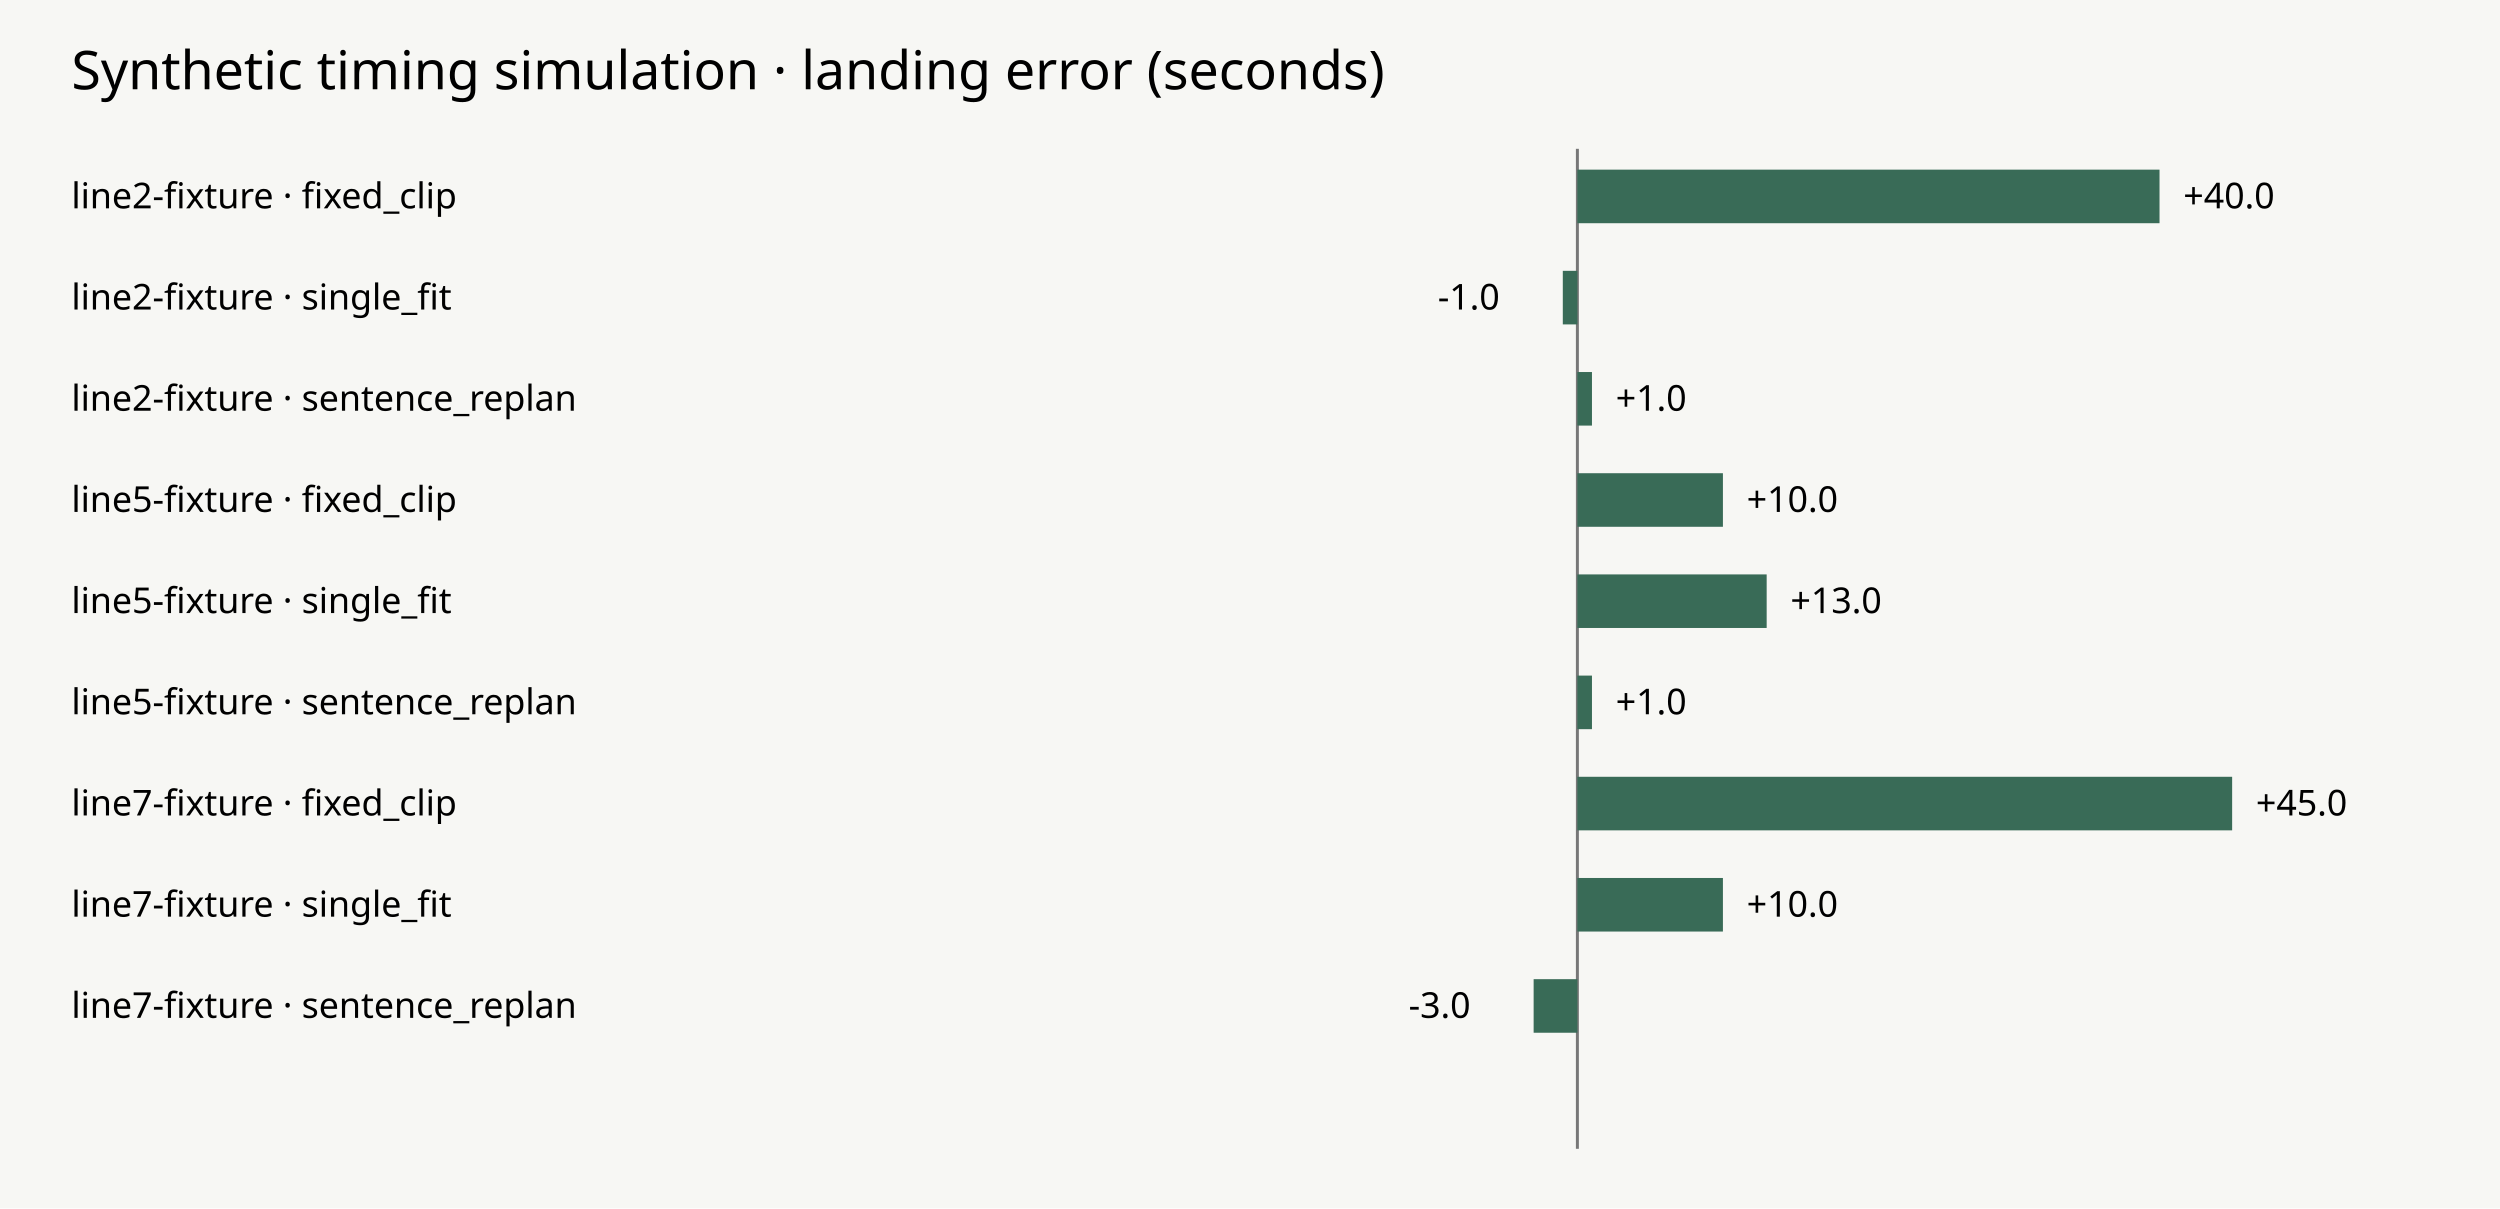
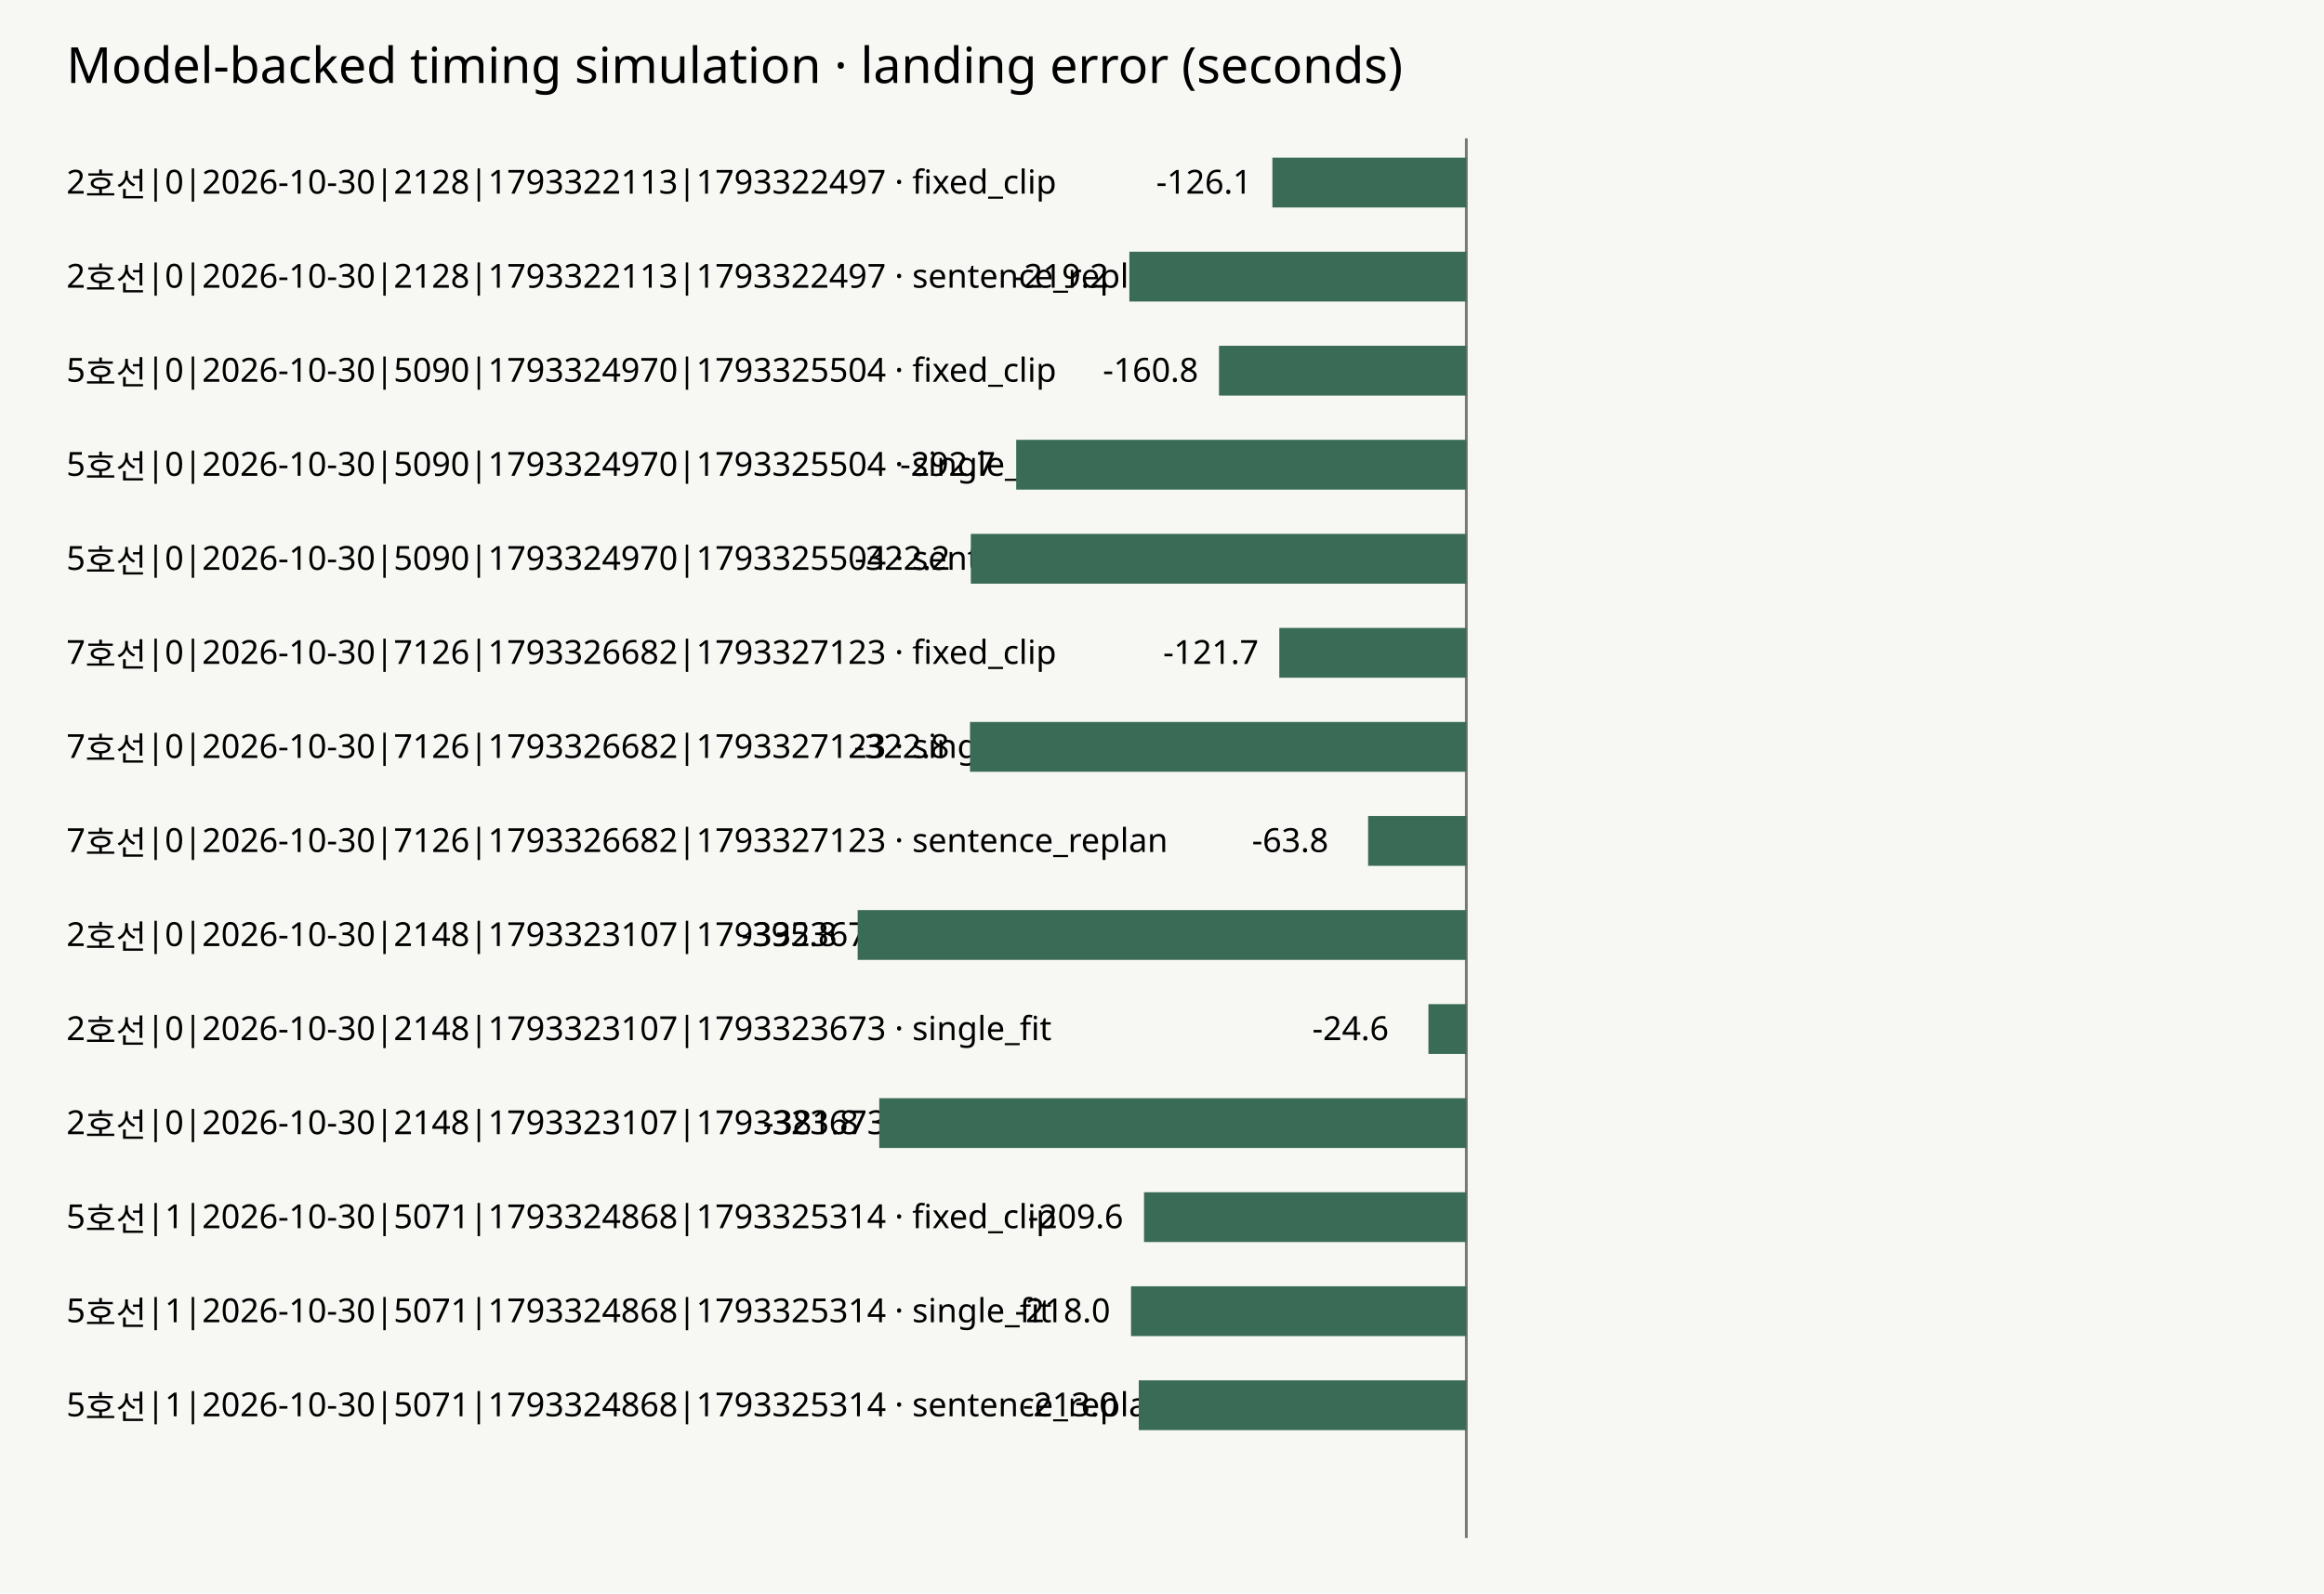
- <svg xmlns="http://www.w3.org/2000/svg" width="840" height="406" viewBox="0 0 840 406">
+ <svg xmlns="http://www.w3.org/2000/svg" width="840" height="576" viewBox="0 0 840 576">
  <rect width="100%" height="100%" fill="#f7f7f4" />
-   <text x="24" y="30" font-family="system-ui" font-size="18">Synthetic timing simulation · landing error (seconds)</text>
-   <line x1="530" y1="50" x2="530" y2="386" stroke="#777" />
-   <text x="24" y="70" font-family="system-ui" font-size="12">line2-fixture · fixed_clip</text>
-   <rect x="530.0" y="57" width="195.6" height="18" fill="#396b57" />
-   <text x="733.6" y="70" font-family="system-ui" font-size="12">+40.0</text>
-   <text x="24" y="104" font-family="system-ui" font-size="12">line2-fixture · single_fit</text>
-   <rect x="525.1" y="91" width="4.9" height="18" fill="#396b57" />
-   <text x="483.1" y="104" font-family="system-ui" font-size="12">-1.0</text>
-   <text x="24" y="138" font-family="system-ui" font-size="12">line2-fixture · sentence_replan</text>
-   <rect x="530.0" y="125" width="4.9" height="18" fill="#396b57" />
-   <text x="542.9" y="138" font-family="system-ui" font-size="12">+1.0</text>
-   <text x="24" y="172" font-family="system-ui" font-size="12">line5-fixture · fixed_clip</text>
-   <rect x="530.0" y="159" width="48.9" height="18" fill="#396b57" />
-   <text x="586.9" y="172" font-family="system-ui" font-size="12">+10.0</text>
-   <text x="24" y="206" font-family="system-ui" font-size="12">line5-fixture · single_fit</text>
-   <rect x="530.0" y="193" width="63.6" height="18" fill="#396b57" />
-   <text x="601.6" y="206" font-family="system-ui" font-size="12">+13.0</text>
-   <text x="24" y="240" font-family="system-ui" font-size="12">line5-fixture · sentence_replan</text>
-   <rect x="530.0" y="227" width="4.9" height="18" fill="#396b57" />
-   <text x="542.9" y="240" font-family="system-ui" font-size="12">+1.0</text>
-   <text x="24" y="274" font-family="system-ui" font-size="12">line7-fixture · fixed_clip</text>
-   <rect x="530.0" y="261" width="220.0" height="18" fill="#396b57" />
-   <text x="758.0" y="274" font-family="system-ui" font-size="12">+45.0</text>
-   <text x="24" y="308" font-family="system-ui" font-size="12">line7-fixture · single_fit</text>
-   <rect x="530.0" y="295" width="48.9" height="18" fill="#396b57" />
-   <text x="586.9" y="308" font-family="system-ui" font-size="12">+10.0</text>
-   <text x="24" y="342" font-family="system-ui" font-size="12">line7-fixture · sentence_replan</text>
-   <rect x="515.3" y="329" width="14.7" height="18" fill="#396b57" />
-   <text x="473.3" y="342" font-family="system-ui" font-size="12">-3.0</text>
+   <text x="24" y="30" font-family="system-ui" font-size="18">Model-backed timing simulation · landing error (seconds)</text>
+   <line x1="530" y1="50" x2="530" y2="556" stroke="#777" />
+   <text x="24" y="70" font-family="system-ui" font-size="12">2호선|0|2026-10-30|2128|1793322113|1793322497 · fixed_clip</text>
+   <rect x="459.9" y="57" width="70.1" height="18" fill="#396b57" />
+   <text x="417.9" y="70" font-family="system-ui" font-size="12">-126.1</text>
+   <text x="24" y="104" font-family="system-ui" font-size="12">2호선|0|2026-10-30|2128|1793322113|1793322497 · sentence_replan</text>
+   <rect x="408.2" y="91" width="121.8" height="18" fill="#396b57" />
+   <text x="366.2" y="104" font-family="system-ui" font-size="12">-219.2</text>
+   <text x="24" y="138" font-family="system-ui" font-size="12">5호선|0|2026-10-30|5090|1793324970|1793325504 · fixed_clip</text>
+   <rect x="440.6" y="125" width="89.4" height="18" fill="#396b57" />
+   <text x="398.6" y="138" font-family="system-ui" font-size="12">-160.8</text>
+   <text x="24" y="172" font-family="system-ui" font-size="12">5호선|0|2026-10-30|5090|1793324970|1793325504 · single_fit</text>
+   <rect x="367.3" y="159" width="162.7" height="18" fill="#396b57" />
+   <text x="325.3" y="172" font-family="system-ui" font-size="12">-292.7</text>
+   <text x="24" y="206" font-family="system-ui" font-size="12">5호선|0|2026-10-30|5090|1793324970|1793325504 · sentence_replan</text>
+   <rect x="350.9" y="193" width="179.1" height="18" fill="#396b57" />
+   <text x="308.9" y="206" font-family="system-ui" font-size="12">-322.2</text>
+   <text x="24" y="240" font-family="system-ui" font-size="12">7호선|0|2026-10-30|7126|1793326682|1793327123 · fixed_clip</text>
+   <rect x="462.4" y="227" width="67.6" height="18" fill="#396b57" />
+   <text x="420.4" y="240" font-family="system-ui" font-size="12">-121.7</text>
+   <text x="24" y="274" font-family="system-ui" font-size="12">7호선|0|2026-10-30|7126|1793326682|1793327123 · single_fit</text>
+   <rect x="350.6" y="261" width="179.4" height="18" fill="#396b57" />
+   <text x="308.6" y="274" font-family="system-ui" font-size="12">-322.8</text>
+   <text x="24" y="308" font-family="system-ui" font-size="12">7호선|0|2026-10-30|7126|1793326682|1793327123 · sentence_replan</text>
+   <rect x="494.5" y="295" width="35.5" height="18" fill="#396b57" />
+   <text x="452.5" y="308" font-family="system-ui" font-size="12">-63.8</text>
+   <text x="24" y="342" font-family="system-ui" font-size="12">2호선|0|2026-10-30|2148|1793323107|1793323673 · fixed_clip</text>
+   <rect x="310.0" y="329" width="220.0" height="18" fill="#396b57" />
+   <text x="268.0" y="342" font-family="system-ui" font-size="12">-395.8</text>
+   <text x="24" y="376" font-family="system-ui" font-size="12">2호선|0|2026-10-30|2148|1793323107|1793323673 · single_fit</text>
+   <rect x="516.3" y="363" width="13.7" height="18" fill="#396b57" />
+   <text x="474.3" y="376" font-family="system-ui" font-size="12">-24.6</text>
+   <text x="24" y="410" font-family="system-ui" font-size="12">2호선|0|2026-10-30|2148|1793323107|1793323673 · sentence_replan</text>
+   <rect x="317.8" y="397" width="212.2" height="18" fill="#396b57" />
+   <text x="275.8" y="410" font-family="system-ui" font-size="12">-381.8</text>
+   <text x="24" y="444" font-family="system-ui" font-size="12">5호선|1|2026-10-30|5071|1793324868|1793325314 · fixed_clip</text>
+   <rect x="413.5" y="431" width="116.5" height="18" fill="#396b57" />
+   <text x="371.5" y="444" font-family="system-ui" font-size="12">-209.6</text>
+   <text x="24" y="478" font-family="system-ui" font-size="12">5호선|1|2026-10-30|5071|1793324868|1793325314 · single_fit</text>
+   <rect x="408.8" y="465" width="121.2" height="18" fill="#396b57" />
+   <text x="366.8" y="478" font-family="system-ui" font-size="12">-218.0</text>
+   <text x="24" y="512" font-family="system-ui" font-size="12">5호선|1|2026-10-30|5071|1793324868|1793325314 · sentence_replan</text>
+   <rect x="411.6" y="499" width="118.4" height="18" fill="#396b57" />
+   <text x="369.6" y="512" font-family="system-ui" font-size="12">-213.0</text>
</svg>
